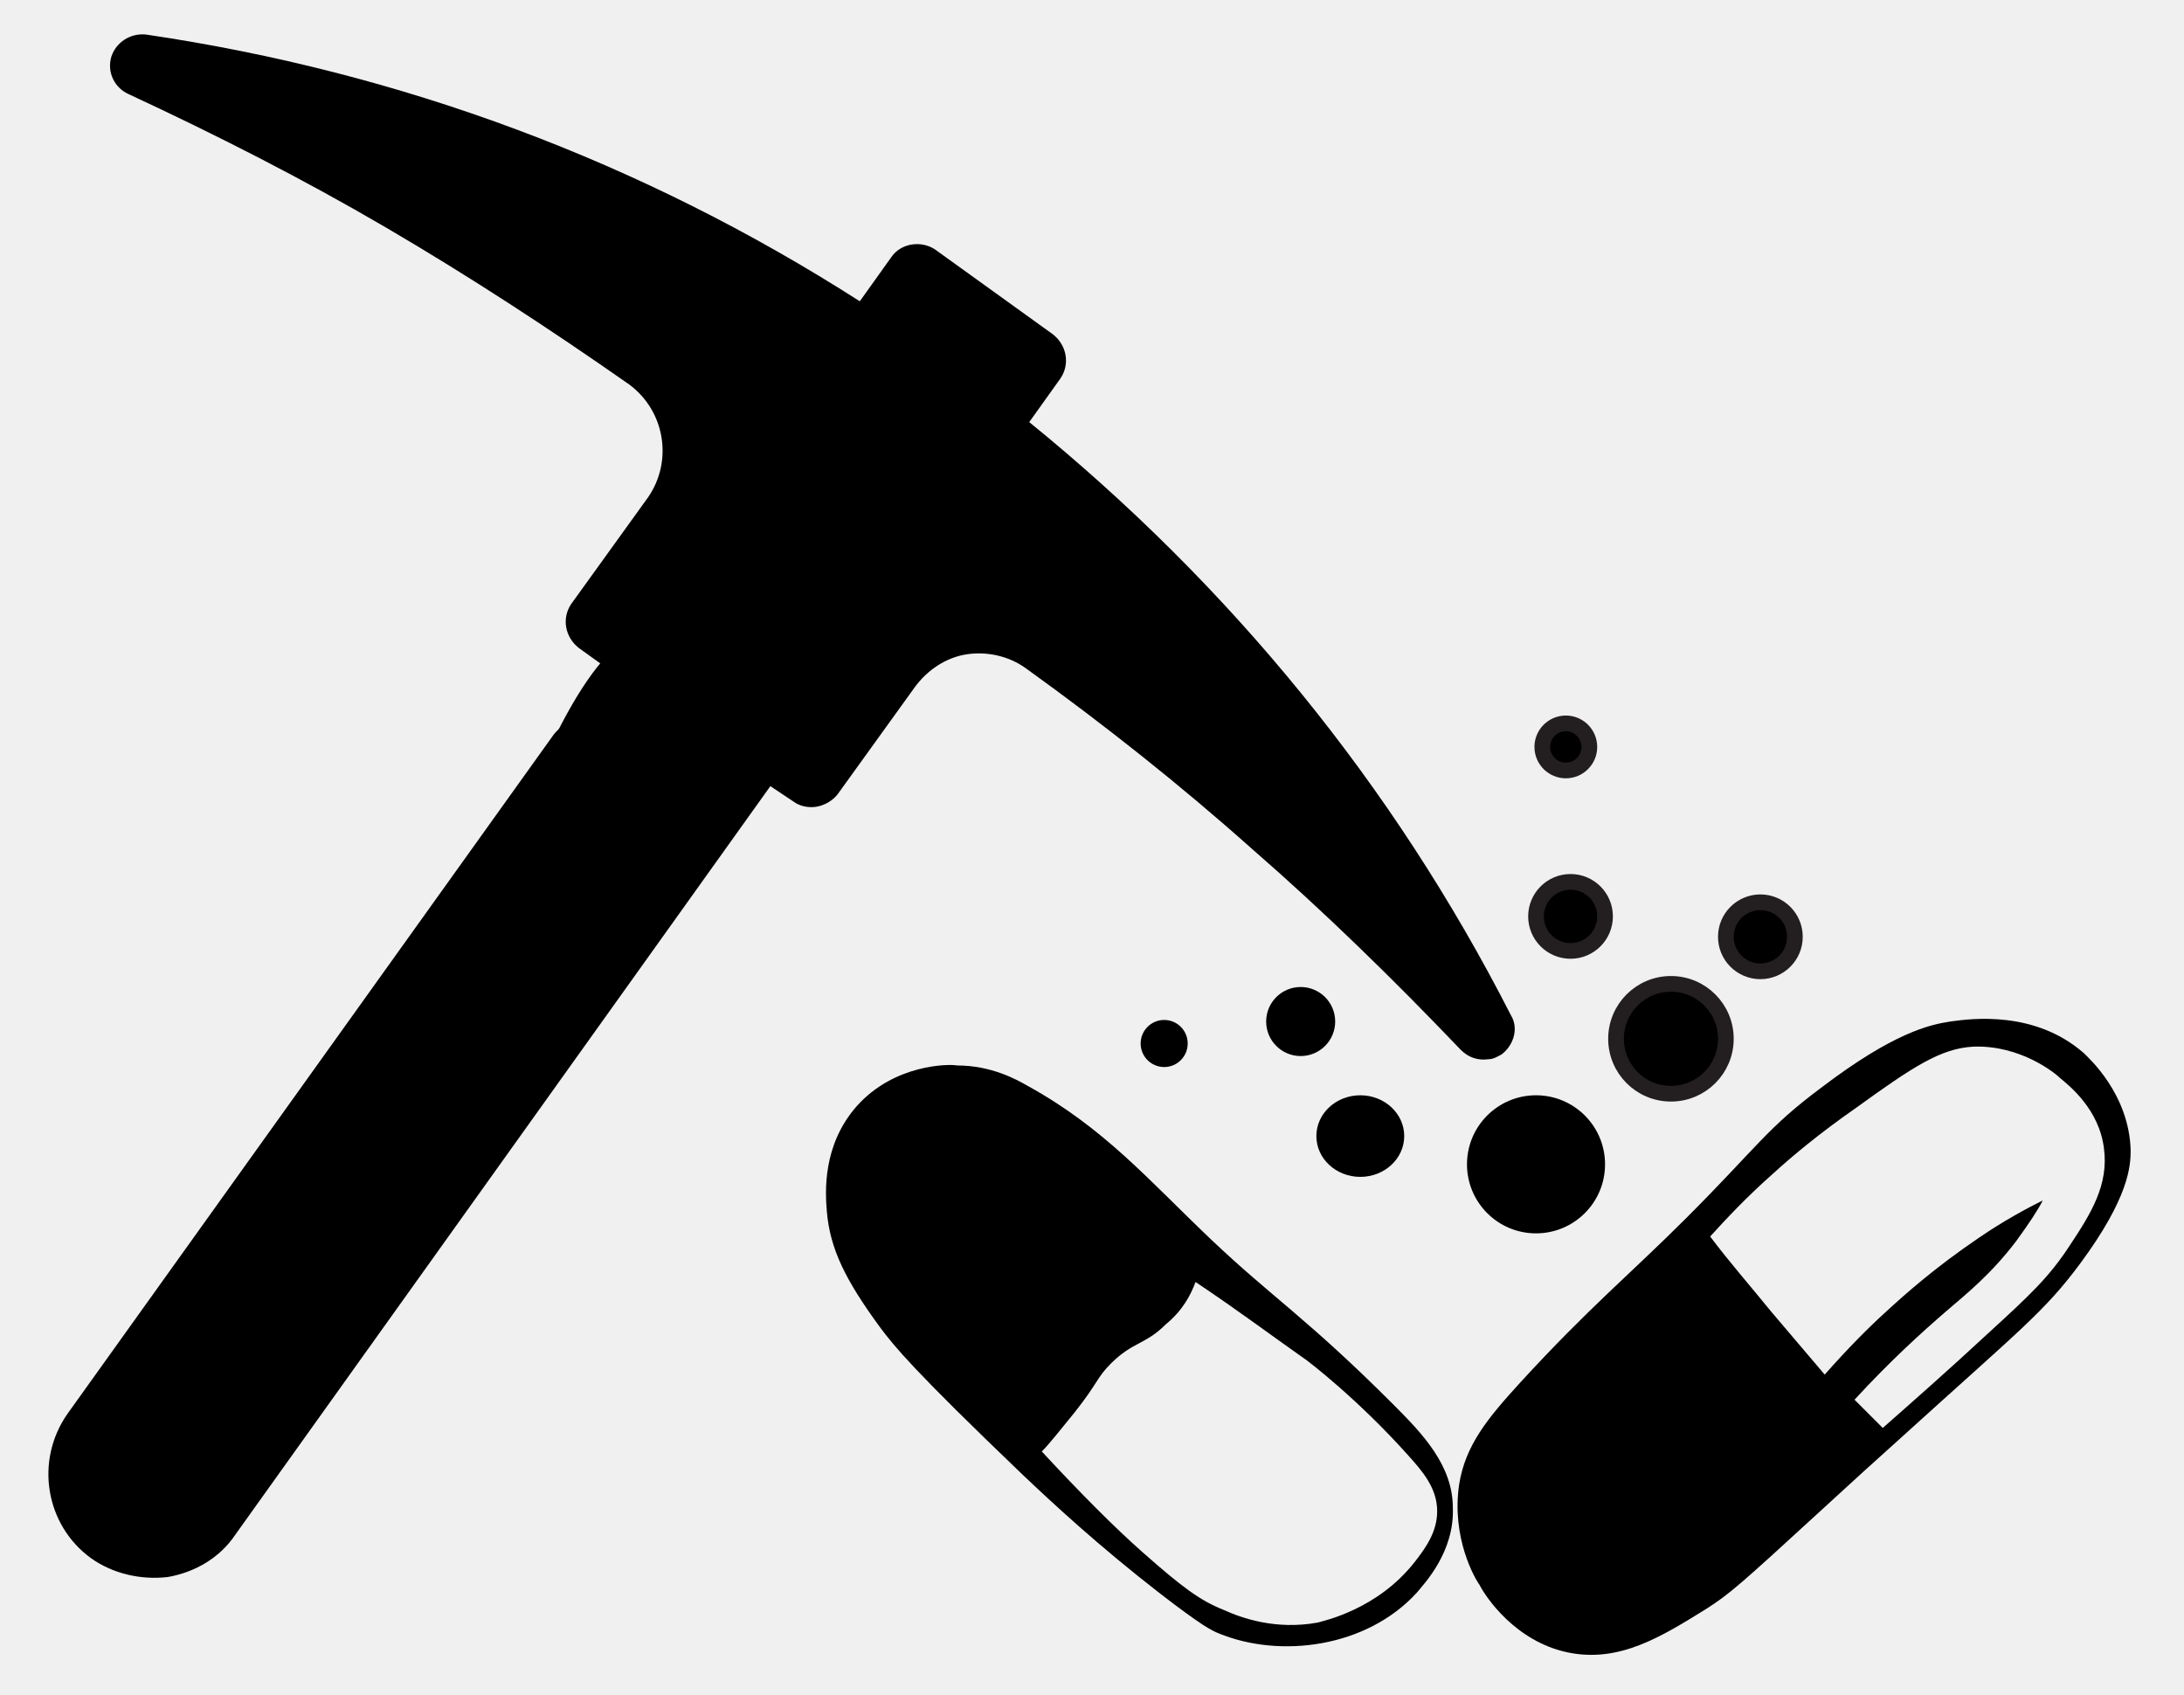
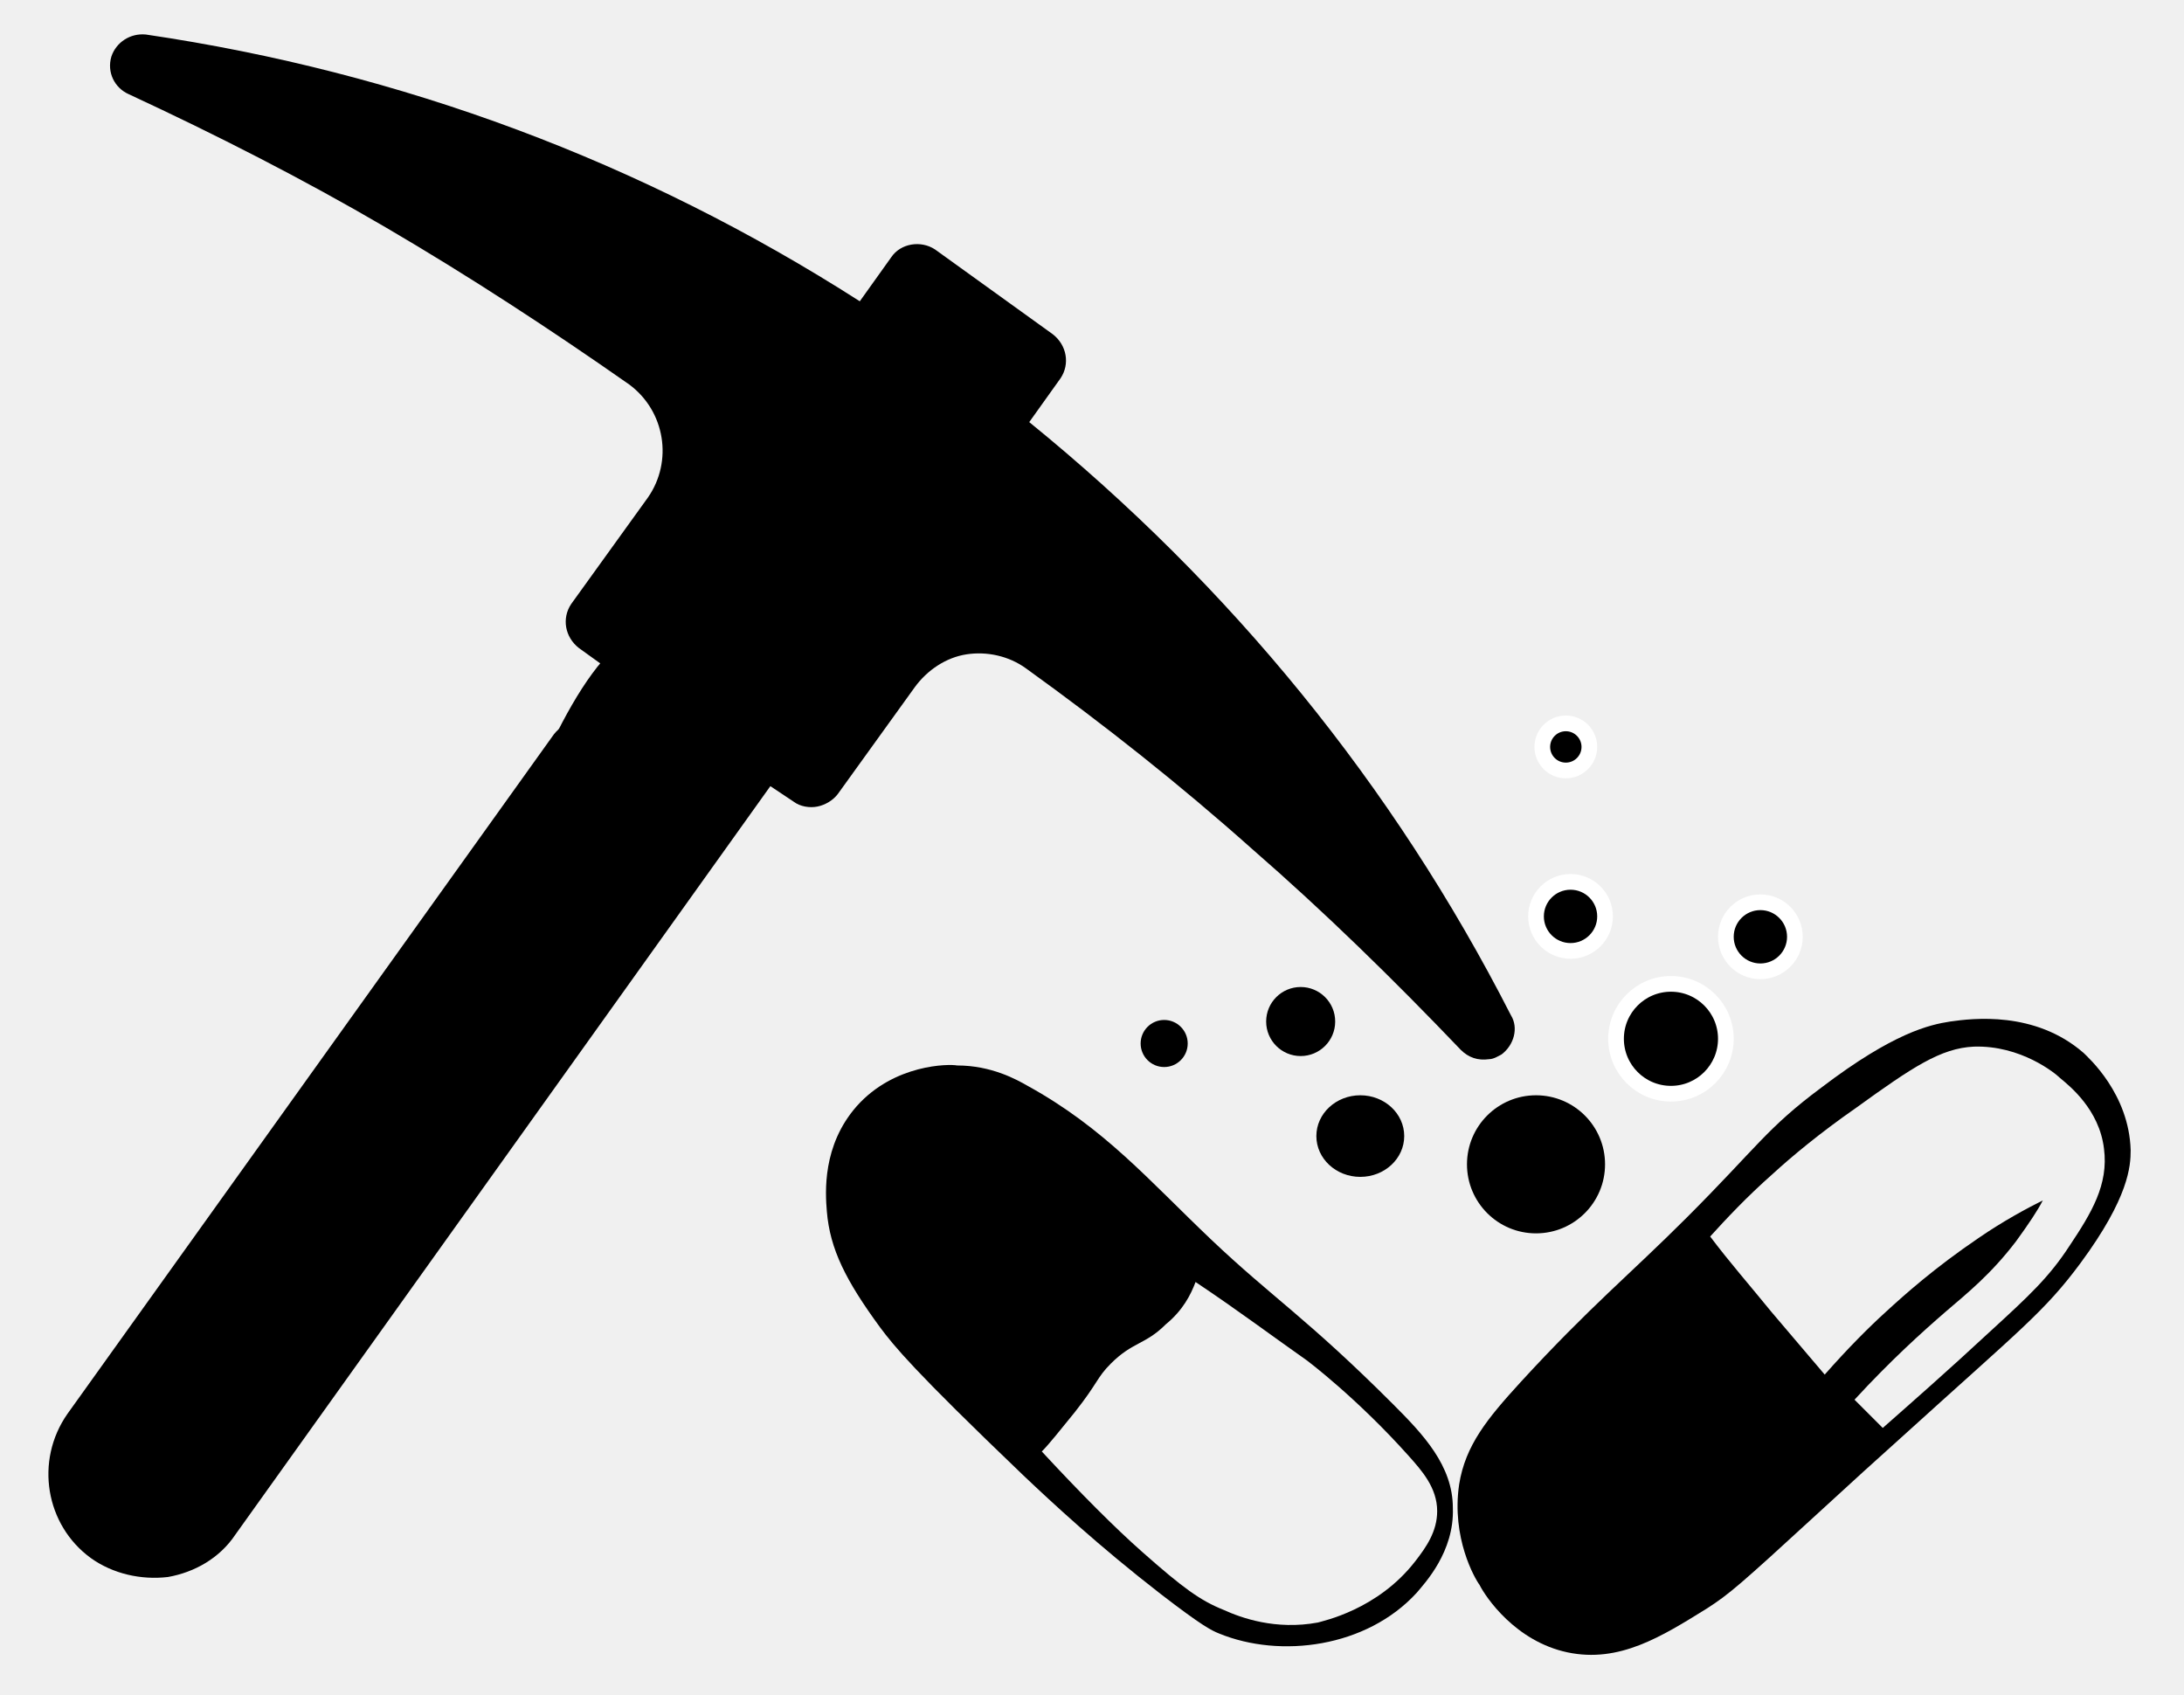
<svg xmlns="http://www.w3.org/2000/svg" version="1.1" id="Layer_1" x="0px" y="0px" viewBox="13.4 0.9 139.2 108" style="enable-background:new 13.4 0.9 139.2 108;" xml:space="preserve">
  <style type="text/css">
- 	.st0{stroke:#231F20;stroke-miterlimit:10;}
+ 	.st0{stroke:#FFF;stroke-miterlimit:10;}
</style>
  <g>
    <path d="M64,52c0.4,0.3,1,0.4,1.5,0.3c0.5-0.1,1-0.4,1.3-0.8l4.9-6.8c0.8-1.1,2-1.9,3.3-2.1s2.7,0.1,3.8,0.9   c5,3.6,9.8,7.4,14.4,11.5c4.6,4,9,8.3,13.3,12.8c0.5,0.5,1.1,0.7,1.8,0.6c0.3,0,0.6-0.2,0.8-0.3c0.8-0.6,1.1-1.7,0.6-2.5   c-7.5-14.7-17.9-27.4-30.7-37.8l2-2.8c0.6-0.9,0.4-2.1-0.5-2.8l-7.5-5.4c-0.9-0.6-2.2-0.4-2.8,0.5l-2,2.8   c-13.9-8.9-29.2-14.6-45.5-17c-1-0.1-1.9,0.5-2.2,1.4c-0.3,1,0.2,2,1.1,2.4c5.6,2.6,11.1,5.4,16.4,8.5c5.3,3.1,10.5,6.5,15.5,10   c2.3,1.7,2.8,4.9,1.2,7.2l-4.9,6.8c-0.6,0.9-0.4,2.1,0.5,2.8l8.9,6.4L25.2,96.3c-0.8,1.1-2.5,1.4-3.6,0.6c-1.2-0.8-1.4-2.5-0.6-3.6   l31-43.3c0.6-0.9,0.4-2.1-0.5-2.8c-0.9-0.6-2.1-0.4-2.8,0.5l-31,43.3c-2.1,3-1.4,7.1,1.5,9.2c1.4,1,3.2,1.4,4.9,1.2   c1.7-0.3,3.3-1.2,4.3-2.7L62.5,51L64,52z" />
    <path d="M71.4,19l4.2,3l-0.8,1.1c-0.3-0.2-0.6-0.4-0.9-0.7c-0.8-0.6-1.5-1.1-2.3-1.7c-0.3-0.2-0.6-0.5-0.9-0.7L71.4,19z" />
    <path d="M56.9,32.7l5.1-7.2c0.6-0.9,0.4-2.1-0.5-2.8c-0.9-0.6-2.1-0.4-2.8,0.5l-0.7,1c-0.6-1.7-1.7-3.2-3.3-4.3   C49.8,16.3,44.4,12.9,39,9.7c-0.9-0.5-1.8-1.1-2.7-1.6c10.8,3.1,21,7.9,30.5,14.1c2.5,1.7,5,3.4,7.3,5.3l0,0   c9,7,16.7,15.2,23.1,24.4c-0.8-0.7-1.6-1.4-2.3-2.1c-4.7-4.1-9.7-8.1-14.7-11.7c-1.5-1.1-3.3-1.7-5.1-1.7l0.7-1   c0.6-0.9,0.4-2.1-0.5-2.8c-0.9-0.6-2.1-0.4-2.8,0.5l-5.1,7.2l-3.7,5.2l-1.5-1.1c0,0,0,0,0,0s0,0,0,0l-8.9-6.4L56.9,32.7z" />
  </g>
  <path d="M51.8,43c-3.6,4.2-6.3,13.1-9.5,19.8c-0.6,1.3-2.9,2.3-3.2,3.7c-0.3,1.7-1.8,2.7-3.1,3.7c-6.4,5.2-11.1,13.1-14,20.8  c-1.5-0.2-1.6,0.9-2.2,2.3c-0.6,1.4-0.3,3.2,0.9,4.2c1.6-1.3,4,1.9,5.7,0.8c0.8-0.5,1.5-3.6,2-4.3c5.6-8.4,10.5-17.4,17.8-24.5  c2.1-2,4.3-3.8,6.1-6.1c1.4-1.8,2.4-3.9,3.4-6c2.1-4.3,4.2-8.6,5.2-13.2c-2.9-0.3-4-1.4-6.9-1.7" />
  <ellipse cx="111.3" cy="75.1" rx="4.4" ry="4.4">
    <animateTransform attributeName="transform" attributeType="XML" type="translate" dur="3s" values="0,5;0,-5;0,5" repeatCount="indefinite" begin=".3" />
    <animate attributeName="opacity" dur="2s" values="1;0" repeatCount="indefinite" />
  </ellipse>
  <ellipse class="st0" cx="119.9" cy="67.1" rx="3.5" ry="3.5">
    <animateTransform attributeName="transform" attributeType="XML" type="translate" dur="2s" values="0,5;0,-5;0,5" repeatCount="indefinite" begin="0.1" />
    <animate attributeName="opacity" dur="2.2s" values="1;0" repeatCount="indefinite" />
  </ellipse>
  <ellipse class="st0" cx="113.5" cy="59.3" rx="2.2" ry="2.2">
    <animateTransform attributeName="transform" attributeType="XML" type="translate" dur="1s" values="0,5;0,-5;0,5" repeatCount="indefinite" begin="0.5" />
    <animate attributeName="opacity" dur="2s" values="1;0" repeatCount="indefinite" />
  </ellipse>
  <ellipse cx="100.1" cy="73.3" rx="2.8" ry="2.6">
    <animateTransform attributeName="transform" attributeType="XML" type="translate" dur="3.1s" values="0,5;0,-5;0,5" repeatCount="indefinite" begin="0.23" />
    <animate attributeName="opacity" dur="2s" values="1;0" repeatCount="indefinite" />
  </ellipse>
  <ellipse cx="96.3" cy="66" rx="2.2" ry="2.2">
    <animateTransform attributeName="transform" attributeType="XML" type="translate" dur="1s" values="0,5;0,-5;0,5" repeatCount="indefinite" begin="0.3" />
    <animate attributeName="opacity" dur="2s" values="1;0" repeatCount="indefinite" />
  </ellipse>
  <ellipse class="st0" cx="125.6" cy="60.6" rx="2.2" ry="2.2">
    <animateTransform attributeName="transform" attributeType="XML" type="translate" dur="1.5s" values="0,5;0,-5;0,5" repeatCount="indefinite" begin="0.25" />
    <animate attributeName="opacity" dur="2s" values="1;0" repeatCount="indefinite" />
  </ellipse>
  <ellipse class="st0" cx="113.2" cy="48.5" rx="1.5" ry="1.5">
    <animateTransform attributeName="transform" attributeType="XML" type="translate" dur="2.5s" values="0,5;0,-5;0,5" repeatCount="indefinite" begin="0.15" />
    <animate attributeName="opacity" dur="2s" values="1;0" repeatCount="indefinite" />
  </ellipse>
  <ellipse cx="87.6" cy="67.4" rx="1.5" ry="1.5">
    <animateTransform attributeName="transform" attributeType="XML" type="translate" dur="1.8s" values="0,5;0,-5;0,5" repeatCount="indefinite" begin="0.4" />
    <animate attributeName="opacity" dur="2s" values="1;0" repeatCount="indefinite" />
  </ellipse>
  <path d="M68,71.4c-2.2,2.5-2,5.5-1.9,6.7c0.2,2.4,1.2,4.4,3.4,7.4c0.9,1.2,2.1,2.7,9.1,9.4c1.9,1.8,4.8,4.5,8.8,7.6  c2.6,2,3.2,2.3,3.7,2.5c3.9,1.6,9.4,0.9,12.6-2.6c0.5-0.6,2.4-2.6,2.3-5.4c0-2.7-1.9-4.7-3.8-6.6c-5.5-5.5-7.7-6.8-11.6-10.5  c-4-3.8-6.8-7.1-11.7-9.8c-0.7-0.4-2.3-1.3-4.5-1.3C73.9,68.7,70.4,68.7,68,71.4z M89.6,82.6c2.7,1.8,5.1,3.6,7.1,5  c0,0,3.2,2.4,6.5,6.1c0.8,0.9,1.8,2,1.8,3.5c0,1.3-0.7,2.3-1.4,3.2c-2.4,3.1-5.9,3.8-6.2,3.9c-2.7,0.5-4.9-0.3-6-0.8  c-1.5-0.6-2.6-1.4-5.2-3.7c-1.7-1.5-3.9-3.7-6.4-6.4c0.5-0.5,1.2-1.4,2.1-2.5c1.5-1.9,1.4-2.2,2.3-3.1c1.4-1.4,2.2-1.2,3.5-2.5  C88.8,84.4,89.3,83.4,89.6,82.6z" />
  <path d="M113.3,106.2c3.3,0.7,6-1,8.9-2.8c1.4-0.9,2.1-1.5,7-6c2.4-2.2,3.6-3.3,5.5-5c7.5-6.8,9-7.9,11.3-11  c3.1-4.2,3.2-6.2,3.2-7.2c-0.1-3.6-2.7-5.9-3-6.2c-3.1-2.7-7.1-2.2-8.5-2c-1.3,0.2-3.6,0.7-8.2,4.2c-3.5,2.6-4.1,3.8-8.6,8.3  c-3.6,3.6-6.2,5.7-10.6,10.5c-2.1,2.3-3.5,4-3.9,6.5c-0.5,3.4,1,6,1.3,6.4C108.1,102.7,110,105.5,113.3,106.2z M126.4,75.7  c1.2-1.1,3-2.6,5.3-4.2c3.6-2.6,5.4-3.8,7.5-3.9c3-0.1,5.2,1.7,5.5,2c0.6,0.5,2.5,2,2.8,4.5c0.3,2.3-0.8,4.1-2.2,6.2  c-1.3,2-2.6,3.2-5,5.4c-2.8,2.6-5.2,4.7-6.9,6.2c-0.6-0.6-1.2-1.2-1.8-1.8c2.3-2.5,4.3-4.3,5.8-5.6c1.4-1.2,2.9-2.4,4.5-4.5  c0.8-1.1,1.4-2,1.7-2.6c-1,0.5-2.5,1.3-4.1,2.4c-2.8,1.9-4.7,3.6-5.9,4.7c-1.1,1-2.4,2.3-3.9,4c-1.1-1.3-2.3-2.7-3.4-4  c-1.3-1.6-2.7-3.2-3.9-4.8C123.4,78.6,124.7,77.2,126.4,75.7z" />
</svg>
